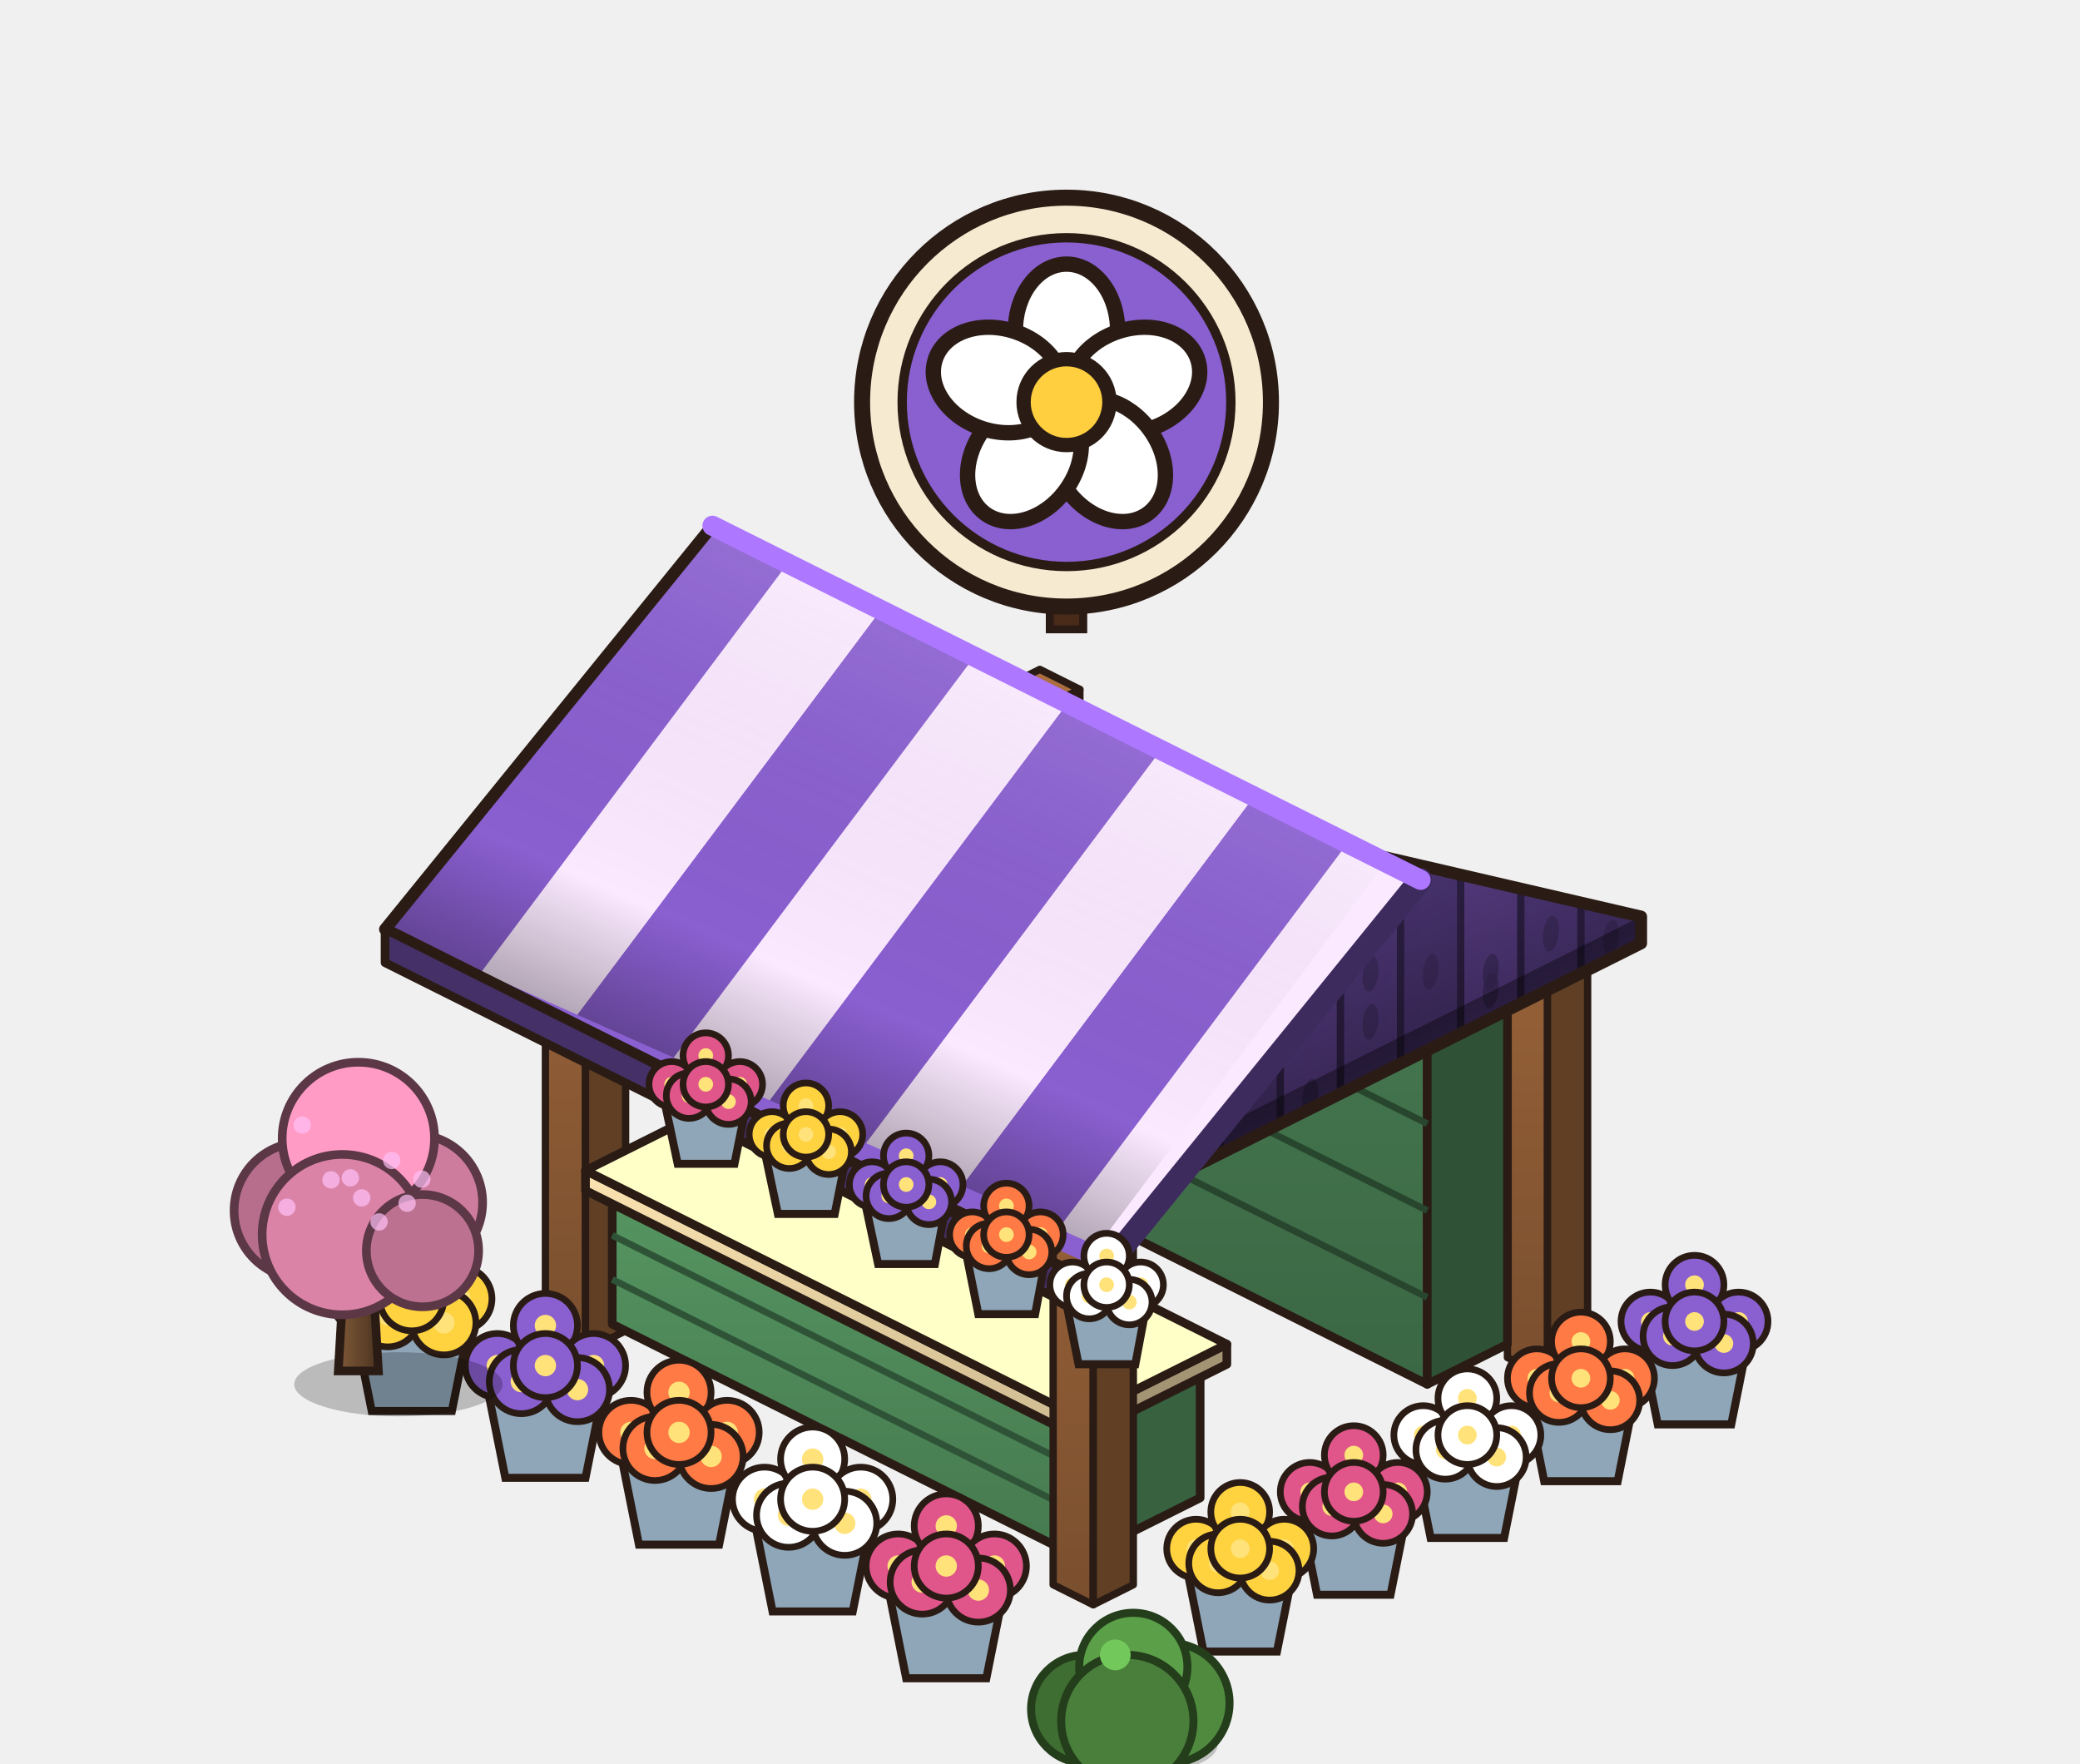
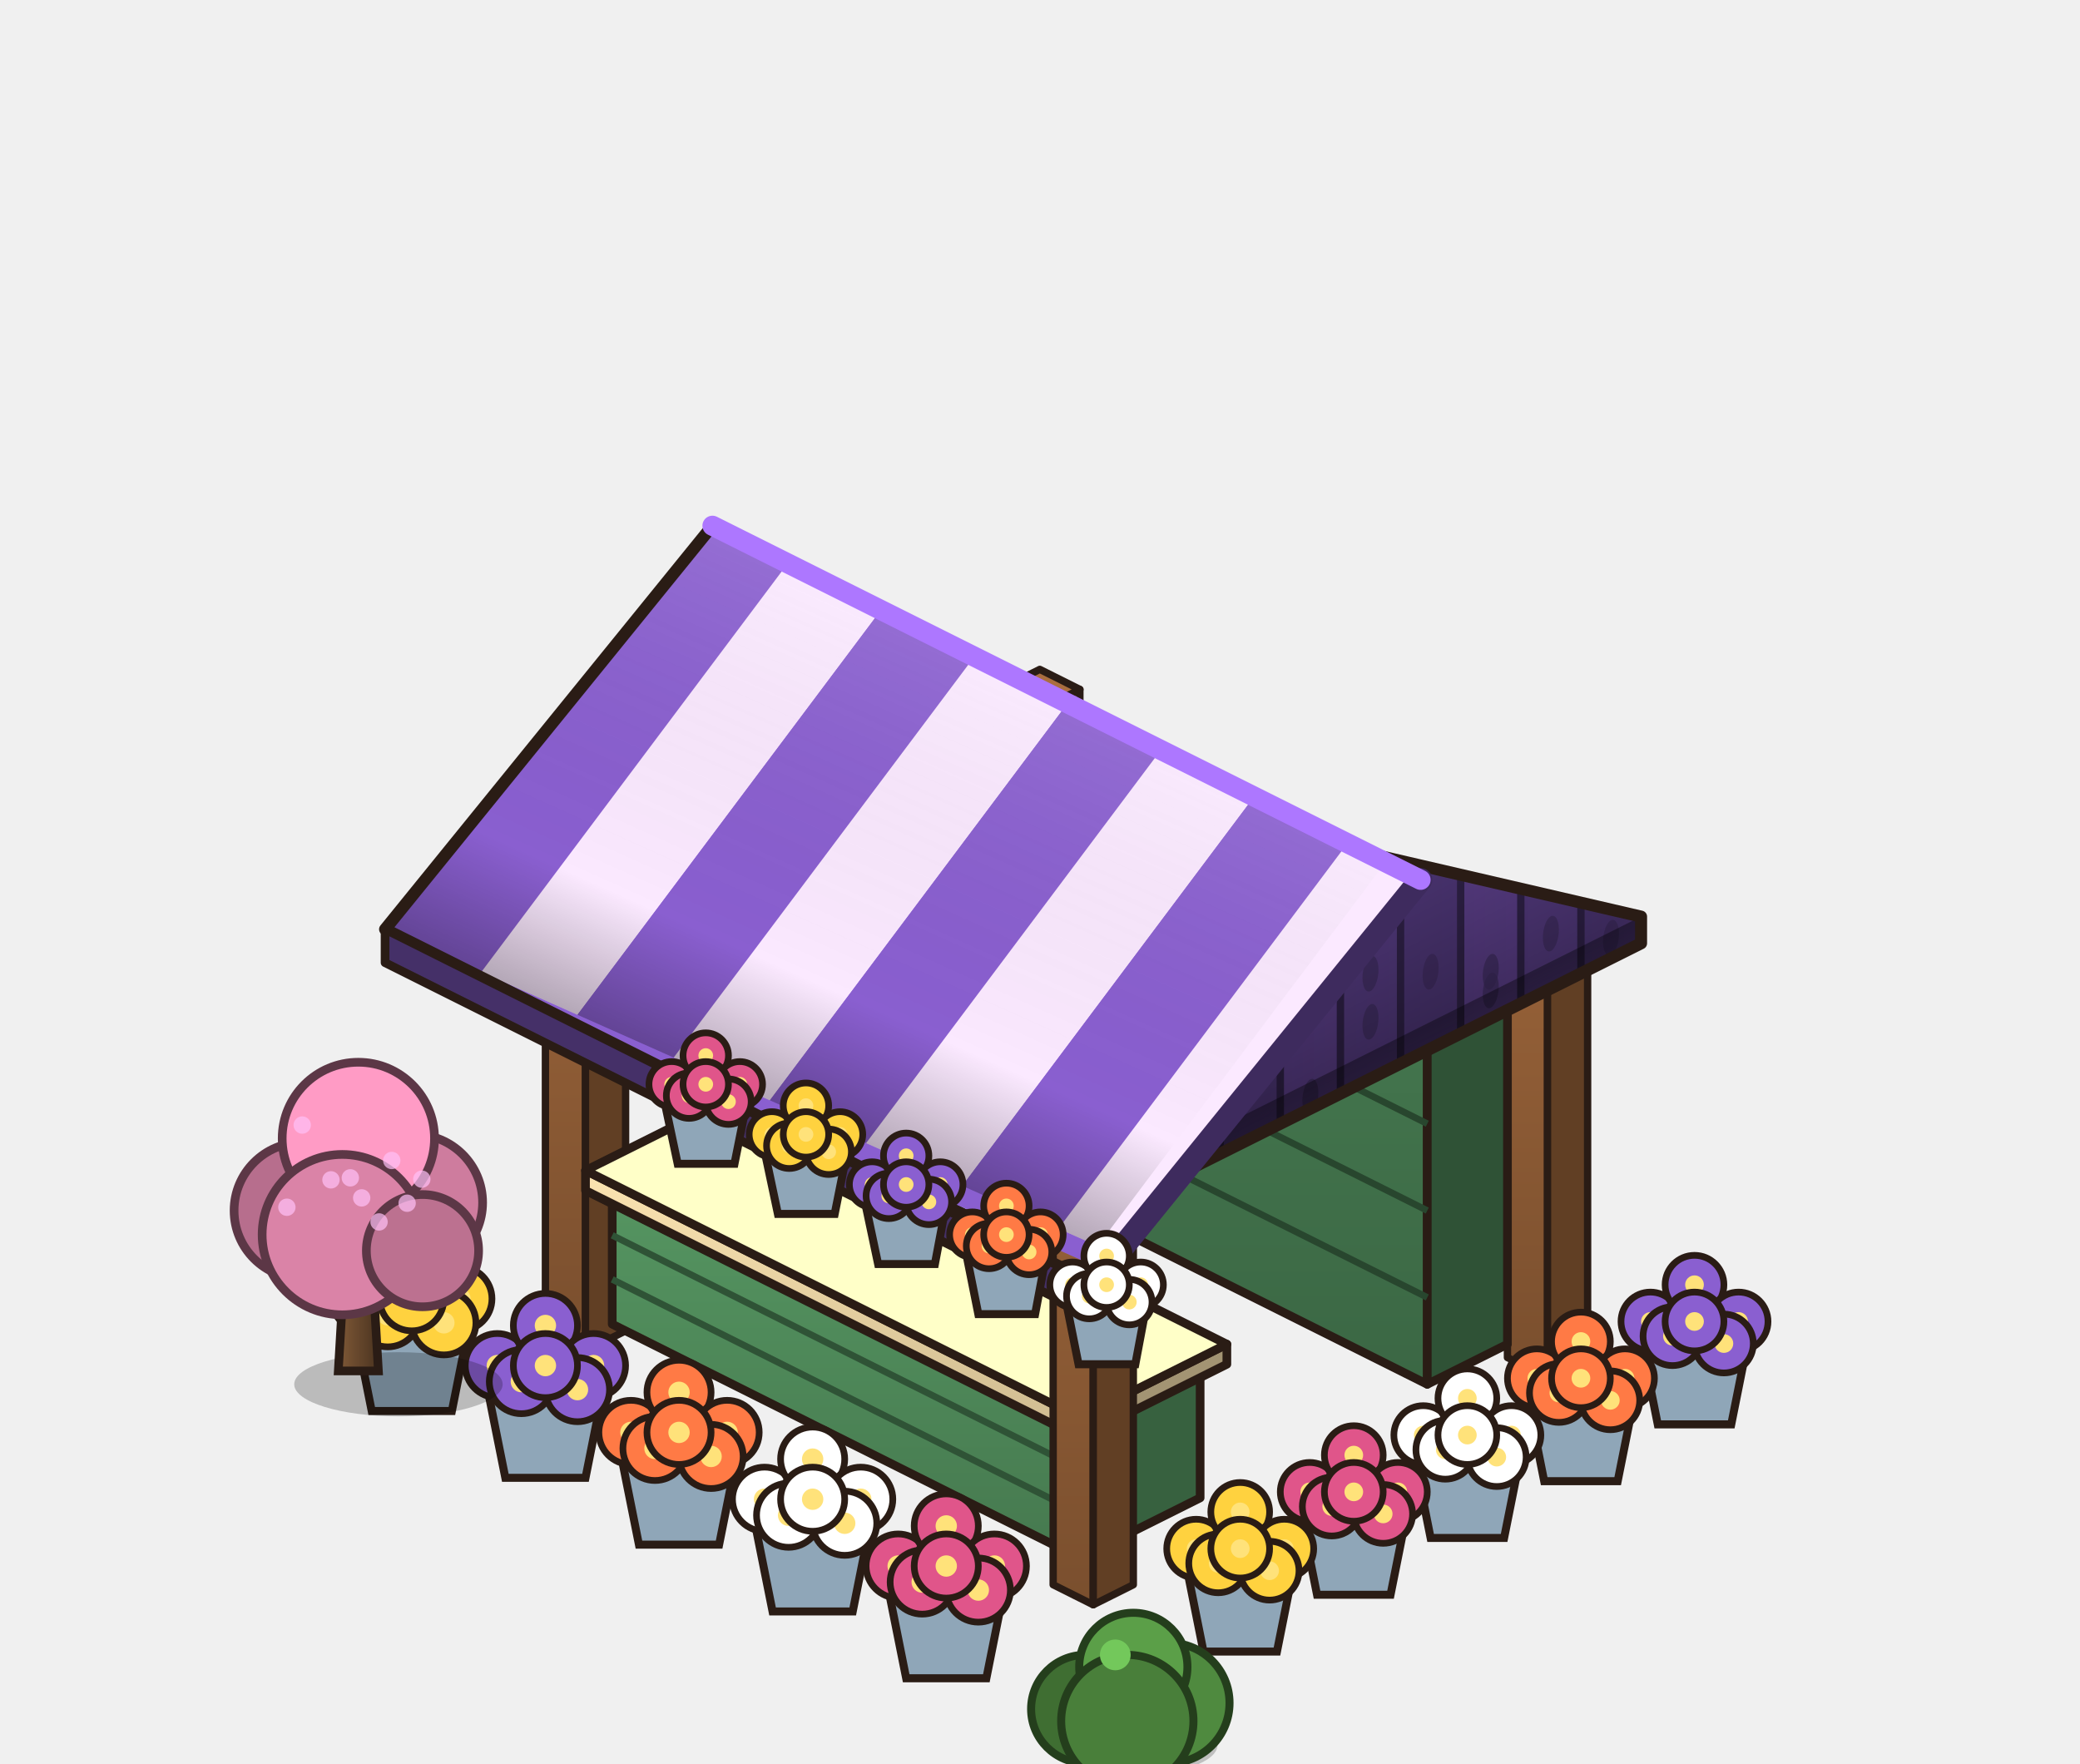
<svg xmlns="http://www.w3.org/2000/svg" viewBox="0 0 302 256" width="302" height="256">
  <defs>
    <filter id="blur" x="-30%" y="-30%" width="160%" height="160%">
      <feGaussianBlur stdDeviation="4" />
    </filter>
    <linearGradient id="g0" x1="0" y1="0" x2="0" y2="1">
      <stop offset="0" stop-color="#966138" stop-opacity="1" />
      <stop offset="1" stop-color="#7a4f2e" stop-opacity="1" />
    </linearGradient>
    <linearGradient id="g1" x1="0" y1="0" x2="0" y2="1">
      <stop offset="0" stop-color="#966138" stop-opacity="1" />
      <stop offset="1" stop-color="#7a4f2e" stop-opacity="1" />
    </linearGradient>
    <linearGradient id="g2" x1="0" y1="0" x2="0" y2="1">
      <stop offset="0" stop-color="#966138" stop-opacity="1" />
      <stop offset="1" stop-color="#7a4f2e" stop-opacity="1" />
    </linearGradient>
    <linearGradient id="g3" x1="0" y1="0" x2="0" y2="1">
      <stop offset="0" stop-color="#487e53" stop-opacity="1" />
      <stop offset="1" stop-color="#3b6744" stop-opacity="1" />
    </linearGradient>
    <linearGradient id="g4" x1="0" y1="0" x2="0" y2="1">
      <stop offset="0" stop-color="#559561" stop-opacity="1" />
      <stop offset="1" stop-color="#46794f" stop-opacity="1" />
    </linearGradient>
    <linearGradient id="g5" x1="0" y1="0" x2="0" y2="1">
      <stop offset="0" stop-color="#fce4b1" stop-opacity="1" />
      <stop offset="1" stop-color="#cdba90" stop-opacity="1" />
    </linearGradient>
    <linearGradient id="g6" x1="0" y1="0" x2="0" y2="1">
      <stop offset="0" stop-color="#966138" stop-opacity="1" />
      <stop offset="1" stop-color="#7a4f2e" stop-opacity="1" />
    </linearGradient>
    <clipPath id="c7">
      <polygon points="69,131 159,176 159,172 69,127" />
    </clipPath>
    <linearGradient id="g8" x1="0" y1="0" x2="0" y2="1">
      <stop offset="0" stop-color="#000" stop-opacity="0.38" />
      <stop offset="1" stop-color="#000" stop-opacity="0" />
    </linearGradient>
    <linearGradient id="g9" x1="0" y1="0" x2="0" y2="1">
      <stop offset="0" stop-color="#000" stop-opacity="0" />
      <stop offset="1" stop-color="#000" stop-opacity="0.3" />
    </linearGradient>
    <linearGradient id="g10" x1="0" y1="0" x2="1" y2="0">
      <stop offset="0" stop-color="#fff" stop-opacity="0" />
      <stop offset="1" stop-color="#fff" stop-opacity="0.16" />
    </linearGradient>
    <clipPath id="c11">
      <polygon points="241,135 159,176 159,172 200,121.5 241,131" />
    </clipPath>
    <linearGradient id="g12" x1="0" y1="0" x2="0" y2="1">
      <stop offset="0" stop-color="#000" stop-opacity="0.38" />
      <stop offset="1" stop-color="#000" stop-opacity="0" />
    </linearGradient>
    <linearGradient id="g13" x1="0" y1="0" x2="0" y2="1">
      <stop offset="0" stop-color="#000" stop-opacity="0" />
      <stop offset="1" stop-color="#000" stop-opacity="0.3" />
    </linearGradient>
    <linearGradient id="g14" x1="0" y1="0" x2="1" y2="0">
      <stop offset="0" stop-color="#000" stop-opacity="0" />
      <stop offset="1" stop-color="#000" stop-opacity="0.2" />
    </linearGradient>
    <clipPath id="c15">
      <polygon points="53,132.9 159,185.9 208,125.5 102,72.5" />
    </clipPath>
    <linearGradient id="g16" x1="0" y1="0" x2="0" y2="1">
      <stop offset="0" stop-color="#000" stop-opacity="0.28" />
      <stop offset="0.25" stop-color="#000" stop-opacity="0" />
      <stop offset="1" stop-color="#fff" stop-opacity="0.1" />
    </linearGradient>
    <linearGradient id="g17" x1="0" y1="0" x2="1" y2="0">
      <stop offset="0" stop-color="#805937" stop-opacity="1" />
      <stop offset="1" stop-color="#4b3420" stop-opacity="1" />
    </linearGradient>
  </defs>
  <g transform="matrix(0.97 0 0 0.97 4.5 6)">
    <polygon points="145,159 151,162 151,100 145,97" fill="url(#g0)" stroke="#2a1c15" stroke-width="1.1" stroke-linejoin="round" />
    <polygon points="157,159 151,162 151,100 157,97" fill="#613f24" stroke="#2a1c15" stroke-width="1.1" stroke-linejoin="round" />
    <polygon points="151,94 157,97 151,100 145,97" fill="#aa6e3f" stroke="#2a1c15" stroke-width="1.1" stroke-linejoin="round" />
    <polygon points="221,197 227,200 227,138 221,135" fill="url(#g1)" stroke="#2a1c15" stroke-width="1.1" stroke-linejoin="round" />
    <polygon points="233,197 227,200 227,138 233,135" fill="#613f24" stroke="#2a1c15" stroke-width="1.1" stroke-linejoin="round" />
    <polygon points="227,132 233,135 227,138 221,135" fill="#aa6e3f" stroke="#2a1c15" stroke-width="1.1" stroke-linejoin="round" />
    <polygon points="77,193 83,196 83,134 77,131" fill="url(#g2)" stroke="#2a1c15" stroke-width="1.1" stroke-linejoin="round" />
    <polygon points="89,193 83,196 83,134 89,131" fill="#613f24" stroke="#2a1c15" stroke-width="1.1" stroke-linejoin="round" />
    <polygon points="83,128 89,131 83,134 77,131" fill="#aa6e3f" stroke="#2a1c15" stroke-width="1.1" stroke-linejoin="round" />
    <polygon points="139,166 209,201 209,149 139,114" fill="url(#g3)" stroke="#2a1c15" stroke-width="1.3" stroke-linejoin="round" />
    <polygon points="221,195 209,201 209,149 221,143" fill="#2f5236" stroke="#2a1c15" stroke-width="1.3" stroke-linejoin="round" />
    <polygon points="151,108 221,143 209,149 139,114" fill="#528f5e" stroke="#2a1c15" stroke-width="1.3" stroke-linejoin="round" />
    <path d="M139,153L209,188" stroke="#28462e" stroke-width="1" />
    <path d="M139,140L209,175" stroke="#28462e" stroke-width="1" />
    <path d="M139,127L209,162" stroke="#28462e" stroke-width="1" />
    <polygon points="87,192 157,227 157,207 87,172" fill="url(#g4)" stroke="#2a1c15" stroke-width="1.3" stroke-linejoin="round" />
    <polygon points="175,218 157,227 157,207 175,198" fill="#37613f" stroke="#2a1c15" stroke-width="1.3" stroke-linejoin="round" />
    <polygon points="105,163 175,198 157,207 87,172" fill="#60a86e" stroke="#2a1c15" stroke-width="1.3" stroke-linejoin="round" />
    <path d="M87,185.3L157,220.3" stroke="#2f5336" stroke-width="1" />
    <path d="M87,178.7L157,213.7" stroke="#2f5336" stroke-width="1" />
    <polygon points="83,172 157,209 157,206 83,169" fill="url(#g5)" stroke="#2a1c15" stroke-width="1.3" stroke-linejoin="round" />
    <polygon points="179,198 157,209 157,206 179,195" fill="#a39473" stroke="#2a1c15" stroke-width="1.3" stroke-linejoin="round" />
    <polygon points="105,158 179,195 157,206 83,169" fill="#ffffc8" stroke="#2a1c15" stroke-width="1.3" stroke-linejoin="round" />
    <polygon points="153,231 159,234 159,172 153,169" fill="url(#g6)" stroke="#2a1c15" stroke-width="1.1" stroke-linejoin="round" />
    <polygon points="165,231 159,234 159,172 165,169" fill="#613f24" stroke="#2a1c15" stroke-width="1.1" stroke-linejoin="round" />
    <polygon points="159,166 165,169 159,172 153,169" fill="#aa6e3f" stroke="#2a1c15" stroke-width="1.1" stroke-linejoin="round" />
    <g clip-path="url(#c7)">
      <g transform="matrix(1 0.5 0 1 69 127)">
        <g transform="translate(0 0)">
          <rect x="-2" y="-2" width="94" height="8" fill="#6e4ca6" />
          <rect x="0" y="0" width="9" height="4" fill="#634495" />
          <path d="M0 0V4" stroke="#3d2a5b" stroke-width="1.1" />
          <ellipse cx="4.5" cy="1.8" rx="1.2" ry="2.6" fill="#4f3778" opacity=".7" />
          <ellipse cx="4.5" cy="1.3" rx="1.2" ry="2.6" fill="#4f3778" opacity=".7" />
          <rect x="9" y="0" width="9" height="4" fill="#6b4aa1" />
          <path d="M9 0V4" stroke="#3d2a5b" stroke-width="1.1" />
          <ellipse cx="13.5" cy="1.6" rx="1.2" ry="2.6" fill="#4f3778" opacity=".7" />
          <ellipse cx="13.5" cy="2.8" rx="1.2" ry="2.6" fill="#4f3778" opacity=".7" />
          <rect x="18" y="0" width="9" height="4" fill="#724fad" />
          <path d="M18 0V4" stroke="#3d2a5b" stroke-width="1.1" />
          <ellipse cx="22.5" cy="2.5" rx="1.2" ry="2.6" fill="#4f3778" opacity=".7" />
          <ellipse cx="22.5" cy="3.8" rx="1.2" ry="2.6" fill="#4f3778" opacity=".7" />
          <rect x="27" y="0" width="9" height="4" fill="#634495" />
          <path d="M27 0V4" stroke="#3d2a5b" stroke-width="1.1" />
          <ellipse cx="31.5" cy="2.3" rx="1.2" ry="2.6" fill="#4f3778" opacity=".7" />
          <ellipse cx="31.5" cy="2.8" rx="1.2" ry="2.6" fill="#4f3778" opacity=".7" />
          <rect x="36" y="0" width="9" height="4" fill="#6b4aa1" />
          <path d="M36 0V4" stroke="#3d2a5b" stroke-width="1.1" />
          <ellipse cx="40.5" cy="1.1" rx="1.2" ry="2.6" fill="#4f3778" opacity=".7" />
          <ellipse cx="40.5" cy="2.1" rx="1.2" ry="2.6" fill="#4f3778" opacity=".7" />
          <rect x="45" y="0" width="9" height="4" fill="#724fad" />
          <path d="M45 0V4" stroke="#3d2a5b" stroke-width="1.1" />
          <ellipse cx="49.5" cy="1.6" rx="1.2" ry="2.6" fill="#4f3778" opacity=".7" />
          <ellipse cx="49.5" cy="3.6" rx="1.2" ry="2.6" fill="#4f3778" opacity=".7" />
          <rect x="54" y="0" width="9" height="4" fill="#634495" />
          <path d="M54 0V4" stroke="#3d2a5b" stroke-width="1.1" />
          <ellipse cx="58.5" cy="2.7" rx="1.2" ry="2.6" fill="#4f3778" opacity=".7" />
          <ellipse cx="58.5" cy="0.3" rx="1.2" ry="2.6" fill="#4f3778" opacity=".7" />
          <rect x="63" y="0" width="9" height="4" fill="#6b4aa1" />
          <path d="M63 0V4" stroke="#3d2a5b" stroke-width="1.1" />
          <ellipse cx="67.5" cy="1.7" rx="1.2" ry="2.6" fill="#4f3778" opacity=".7" />
          <ellipse cx="67.5" cy="3.2" rx="1.2" ry="2.6" fill="#4f3778" opacity=".7" />
          <rect x="72" y="0" width="9" height="4" fill="#724fad" />
          <path d="M72 0V4" stroke="#3d2a5b" stroke-width="1.1" />
          <ellipse cx="76.5" cy="3.2" rx="1.2" ry="2.6" fill="#4f3778" opacity=".7" />
          <ellipse cx="76.5" cy="0.9" rx="1.2" ry="2.6" fill="#4f3778" opacity=".7" />
          <rect x="81" y="0" width="9" height="4" fill="#634495" />
          <path d="M81 0V4" stroke="#3d2a5b" stroke-width="1.1" />
          <ellipse cx="85.5" cy="2.2" rx="1.2" ry="2.6" fill="#4f3778" opacity=".7" />
          <ellipse cx="85.5" cy="3" rx="1.2" ry="2.6" fill="#4f3778" opacity=".7" />
        </g>
        <rect x="0" y="0" width="90" height="4" fill="url(#g10)" />
        <rect x="0" y="0" width="90" height="16" fill="url(#g8)" />
        <rect x="0" y="-26" width="90" height="30" fill="url(#g9)" />
      </g>
    </g>
    <polygon points="69,131 159,176 159,172 69,127" fill="none" stroke="#2a1c15" stroke-width="1.8" stroke-linejoin="round" />
    <path d="M159,176L159,172" stroke="#fff" stroke-width="1.2" opacity=".35" />
    <g clip-path="url(#c11)">
      <g transform="matrix(-1 0.5 0 1 241 131)">
        <g transform="translate(0 -30)">
          <rect x="-2" y="-2" width="86" height="38" fill="#583d85" />
          <rect x="0" y="0" width="9" height="34" fill="#4f3778" />
          <path d="M0 0V34" stroke="#302249" stroke-width="1.1" />
          <ellipse cx="4.5" cy="24.6" rx="1.2" ry="2.6" fill="#3f2c60" opacity=".7" />
          <ellipse cx="4.5" cy="30.9" rx="1.2" ry="2.6" fill="#3f2c60" opacity=".7" />
          <rect x="9" y="0" width="9" height="34" fill="#553b81" />
          <path d="M9 0V34" stroke="#302249" stroke-width="1.1" />
          <ellipse cx="13.5" cy="25.8" rx="1.2" ry="2.6" fill="#3f2c60" opacity=".7" />
          <ellipse cx="13.5" cy="10.7" rx="1.2" ry="2.6" fill="#3f2c60" opacity=".7" />
          <rect x="18" y="0" width="9" height="34" fill="#5c3f8a" />
          <path d="M18 0V34" stroke="#302249" stroke-width="1.1" />
          <ellipse cx="22.5" cy="27" rx="1.2" ry="2.6" fill="#3f2c60" opacity=".7" />
          <ellipse cx="22.5" cy="29.8" rx="1.2" ry="2.6" fill="#3f2c60" opacity=".7" />
          <rect x="27" y="0" width="9" height="34" fill="#4f3778" />
          <path d="M27 0V34" stroke="#302249" stroke-width="1.1" />
          <ellipse cx="31.5" cy="2.5" rx="1.2" ry="2.6" fill="#3f2c60" opacity=".7" />
          <ellipse cx="31.5" cy="22.5" rx="1.2" ry="2.6" fill="#3f2c60" opacity=".7" />
          <rect x="36" y="0" width="9" height="34" fill="#553b81" />
          <path d="M36 0V34" stroke="#302249" stroke-width="1.1" />
          <ellipse cx="40.5" cy="18.3" rx="1.2" ry="2.6" fill="#3f2c60" opacity=".7" />
          <ellipse cx="40.5" cy="25.5" rx="1.2" ry="2.6" fill="#3f2c60" opacity=".7" />
          <rect x="45" y="0" width="9" height="34" fill="#5c3f8a" />
          <path d="M45 0V34" stroke="#302249" stroke-width="1.1" />
          <ellipse cx="49.5" cy="32.2" rx="1.2" ry="2.6" fill="#3f2c60" opacity=".7" />
          <ellipse cx="49.5" cy="12.1" rx="1.2" ry="2.6" fill="#3f2c60" opacity=".7" />
          <rect x="54" y="0" width="9" height="34" fill="#4f3778" />
          <path d="M54 0V34" stroke="#302249" stroke-width="1.1" />
          <ellipse cx="58.5" cy="15.7" rx="1.2" ry="2.6" fill="#3f2c60" opacity=".7" />
          <ellipse cx="58.5" cy="11.5" rx="1.2" ry="2.6" fill="#3f2c60" opacity=".7" />
          <rect x="63" y="0" width="9" height="34" fill="#553b81" />
          <path d="M63 0V34" stroke="#302249" stroke-width="1.1" />
          <ellipse cx="67.5" cy="29.3" rx="1.2" ry="2.6" fill="#3f2c60" opacity=".7" />
          <ellipse cx="67.5" cy="23.5" rx="1.2" ry="2.6" fill="#3f2c60" opacity=".7" />
          <rect x="72" y="0" width="9" height="34" fill="#5c3f8a" />
          <path d="M72 0V34" stroke="#302249" stroke-width="1.1" />
          <ellipse cx="76.5" cy="23.9" rx="1.2" ry="2.6" fill="#3f2c60" opacity=".7" />
          <ellipse cx="76.5" cy="31.5" rx="1.2" ry="2.6" fill="#3f2c60" opacity=".7" />
          <rect x="81" y="0" width="9" height="34" fill="#4f3778" />
          <path d="M81 0V34" stroke="#302249" stroke-width="1.1" />
          <ellipse cx="85.5" cy="28.4" rx="1.2" ry="2.6" fill="#3f2c60" opacity=".7" />
          <ellipse cx="85.5" cy="21" rx="1.2" ry="2.6" fill="#3f2c60" opacity=".7" />
        </g>
        <rect x="0" y="-30" width="82" height="34" fill="url(#g14)" />
        <rect x="0" y="0" width="82" height="16" fill="url(#g12)" />
        <rect x="0" y="-26" width="82" height="30" fill="url(#g13)" />
      </g>
    </g>
    <polygon points="241,135 159,176 159,172 200,121.5 241,131" fill="none" stroke="#2a1c15" stroke-width="1.8" stroke-linejoin="round" />
    <g clip-path="url(#c15)">
      <g transform="matrix(0.9 0.4 0.6 -0.8 53 132.9)">
        <rect x="-3" y="-3" width="124.512" height="83.74" fill="#8a5fd0" />
        <rect x="0" y="0" width="16" height="77.74" fill="#8a5fd0" />
        <rect x="16" y="0" width="16" height="77.74" fill="#fbe9ff" />
        <rect x="32" y="0" width="16" height="77.74" fill="#8a5fd0" />
        <rect x="48" y="0" width="16" height="77.74" fill="#fbe9ff" />
        <rect x="64" y="0" width="16" height="77.74" fill="#8a5fd0" />
        <rect x="80" y="0" width="16" height="77.74" fill="#fbe9ff" />
        <rect x="96" y="0" width="16" height="77.74" fill="#8a5fd0" />
        <rect x="112" y="0" width="16" height="77.74" fill="#fbe9ff" />
        <rect x="0" y="0" width="118.512" height="77.74" fill="url(#g16)" />
      </g>
    </g>
    <polygon points="53,132.9 159,185.9 208,125.5 102,72.5" fill="none" stroke="#2a1c15" stroke-width="1.8" stroke-linejoin="round" />
    <polygon points="53,132.9 159,185.9 159,190.9 53,137.9" fill="#453068" stroke="#2a1c15" stroke-width="1.3" stroke-linejoin="round" />
    <path d="M159,185.9L208,125.5" stroke="#3e2b5e" stroke-width="3.5" stroke-linecap="round" />
    <path d="M102,72.5L208,125.5" stroke="#ad77ff" stroke-width="3" stroke-linecap="round" />
    <path d="M95 159.5H107L105.3 168H96.8Z" fill="#8fa6b8" stroke="#2a1c15" stroke-width="1.2" />
    <circle cx="95.9" cy="156.1" r="3.4" fill="#e0558a" stroke="#2a1c15" stroke-width="1" />
    <circle cx="95.9" cy="156.1" r="1.1" fill="#ffe27a" />
    <circle cx="101" cy="151.8" r="3.4" fill="#e0558a" stroke="#2a1c15" stroke-width="1" />
    <circle cx="101" cy="151.8" r="1.1" fill="#ffe27a" />
    <circle cx="106.1" cy="156.1" r="3.4" fill="#e0558a" stroke="#2a1c15" stroke-width="1" />
    <circle cx="106.1" cy="156.1" r="1.1" fill="#ffe27a" />
    <circle cx="98.5" cy="157.8" r="3.4" fill="#e0558a" stroke="#2a1c15" stroke-width="1" />
    <circle cx="98.5" cy="157.8" r="1.1" fill="#ffe27a" />
    <circle cx="104.4" cy="158.7" r="3.4" fill="#e0558a" stroke="#2a1c15" stroke-width="1" />
    <circle cx="104.4" cy="158.7" r="1.1" fill="#ffe27a" />
    <circle cx="101" cy="156.1" r="3.4" fill="#e0558a" stroke="#2a1c15" stroke-width="1" />
    <circle cx="101" cy="156.1" r="1.1" fill="#ffe27a" />
    <path d="M110 167H122L120.3 175.5H111.8Z" fill="#8fa6b8" stroke="#2a1c15" stroke-width="1.2" />
    <circle cx="110.9" cy="163.6" r="3.4" fill="#ffd23f" stroke="#2a1c15" stroke-width="1" />
    <circle cx="110.9" cy="163.6" r="1.1" fill="#ffe27a" />
    <circle cx="116" cy="159.3" r="3.4" fill="#ffd23f" stroke="#2a1c15" stroke-width="1" />
    <circle cx="116" cy="159.3" r="1.1" fill="#ffe27a" />
    <circle cx="121.1" cy="163.6" r="3.4" fill="#ffd23f" stroke="#2a1c15" stroke-width="1" />
    <circle cx="121.1" cy="163.6" r="1.1" fill="#ffe27a" />
    <circle cx="113.5" cy="165.3" r="3.4" fill="#ffd23f" stroke="#2a1c15" stroke-width="1" />
    <circle cx="113.5" cy="165.3" r="1.1" fill="#ffe27a" />
    <circle cx="119.4" cy="166.2" r="3.4" fill="#ffd23f" stroke="#2a1c15" stroke-width="1" />
    <circle cx="119.4" cy="166.2" r="1.1" fill="#ffe27a" />
    <circle cx="116" cy="163.6" r="3.4" fill="#ffd23f" stroke="#2a1c15" stroke-width="1" />
    <circle cx="116" cy="163.6" r="1.1" fill="#ffe27a" />
    <path d="M125 174.5H136.9L135.3 183H126.8Z" fill="#8fa6b8" stroke="#2a1c15" stroke-width="1.2" />
    <circle cx="125.9" cy="171.1" r="3.4" fill="#8a5fd0" stroke="#2a1c15" stroke-width="1" />
    <circle cx="125.9" cy="171.1" r="1.1" fill="#ffe27a" />
    <circle cx="131" cy="166.8" r="3.4" fill="#8a5fd0" stroke="#2a1c15" stroke-width="1" />
    <circle cx="131" cy="166.8" r="1.1" fill="#ffe27a" />
    <circle cx="136.1" cy="171.1" r="3.4" fill="#8a5fd0" stroke="#2a1c15" stroke-width="1" />
    <circle cx="136.1" cy="171.1" r="1.1" fill="#ffe27a" />
    <circle cx="128.4" cy="172.8" r="3.4" fill="#8a5fd0" stroke="#2a1c15" stroke-width="1" />
    <circle cx="128.4" cy="172.8" r="1.1" fill="#ffe27a" />
    <circle cx="134.4" cy="173.7" r="3.4" fill="#8a5fd0" stroke="#2a1c15" stroke-width="1" />
    <circle cx="134.4" cy="173.7" r="1.1" fill="#ffe27a" />
    <circle cx="131" cy="171.1" r="3.4" fill="#8a5fd0" stroke="#2a1c15" stroke-width="1" />
    <circle cx="131" cy="171.1" r="1.1" fill="#ffe27a" />
    <path d="M140.1 182H151.9L150.3 190.5H141.8Z" fill="#8fa6b8" stroke="#2a1c15" stroke-width="1.2" />
    <circle cx="140.9" cy="178.6" r="3.4" fill="#ff7a45" stroke="#2a1c15" stroke-width="1" />
    <circle cx="140.9" cy="178.6" r="1.1" fill="#ffe27a" />
    <circle cx="146" cy="174.3" r="3.4" fill="#ff7a45" stroke="#2a1c15" stroke-width="1" />
    <circle cx="146" cy="174.3" r="1.1" fill="#ffe27a" />
    <circle cx="151.1" cy="178.6" r="3.4" fill="#ff7a45" stroke="#2a1c15" stroke-width="1" />
    <circle cx="151.1" cy="178.6" r="1.1" fill="#ffe27a" />
    <circle cx="143.4" cy="180.3" r="3.4" fill="#ff7a45" stroke="#2a1c15" stroke-width="1" />
    <circle cx="143.4" cy="180.3" r="1.1" fill="#ffe27a" />
    <circle cx="149.4" cy="181.2" r="3.4" fill="#ff7a45" stroke="#2a1c15" stroke-width="1" />
    <circle cx="149.4" cy="181.2" r="1.1" fill="#ffe27a" />
    <circle cx="146" cy="178.6" r="3.4" fill="#ff7a45" stroke="#2a1c15" stroke-width="1" />
    <circle cx="146" cy="178.6" r="1.1" fill="#ffe27a" />
    <path d="M155.1 189.5H166.9L165.3 198H156.8Z" fill="#8fa6b8" stroke="#2a1c15" stroke-width="1.2" />
    <circle cx="155.9" cy="186.1" r="3.4" fill="#ffffff" stroke="#2a1c15" stroke-width="1" />
    <circle cx="155.9" cy="186.1" r="1.1" fill="#ffe27a" />
    <circle cx="161" cy="181.8" r="3.4" fill="#ffffff" stroke="#2a1c15" stroke-width="1" />
    <circle cx="161" cy="181.8" r="1.1" fill="#ffe27a" />
    <circle cx="166.1" cy="186.1" r="3.4" fill="#ffffff" stroke="#2a1c15" stroke-width="1" />
    <circle cx="166.1" cy="186.1" r="1.1" fill="#ffe27a" />
    <circle cx="158.4" cy="187.8" r="3.4" fill="#ffffff" stroke="#2a1c15" stroke-width="1" />
    <circle cx="158.4" cy="187.8" r="1.1" fill="#ffe27a" />
    <circle cx="164.4" cy="188.7" r="3.4" fill="#ffffff" stroke="#2a1c15" stroke-width="1" />
    <circle cx="164.4" cy="188.7" r="1.1" fill="#ffe27a" />
    <circle cx="161" cy="186.1" r="3.4" fill="#ffffff" stroke="#2a1c15" stroke-width="1" />
    <circle cx="161" cy="186.1" r="1.1" fill="#ffe27a" />
    <path d="M241.3 196H256.7L254.5 207H243.5Z" fill="#8fa6b8" stroke="#2a1c15" stroke-width="1.2" />
    <circle cx="242.4" cy="191.6" r="4.4" fill="#8a5fd0" stroke="#2a1c15" stroke-width="1" />
    <circle cx="242.4" cy="191.6" r="1.4" fill="#ffe27a" />
    <circle cx="249" cy="186.1" r="4.4" fill="#8a5fd0" stroke="#2a1c15" stroke-width="1" />
    <circle cx="249" cy="186.1" r="1.4" fill="#ffe27a" />
    <circle cx="255.6" cy="191.6" r="4.4" fill="#8a5fd0" stroke="#2a1c15" stroke-width="1" />
    <circle cx="255.6" cy="191.6" r="1.4" fill="#ffe27a" />
    <circle cx="245.7" cy="193.8" r="4.4" fill="#8a5fd0" stroke="#2a1c15" stroke-width="1" />
    <circle cx="245.7" cy="193.8" r="1.4" fill="#ffe27a" />
    <circle cx="253.4" cy="194.9" r="4.4" fill="#8a5fd0" stroke="#2a1c15" stroke-width="1" />
    <circle cx="253.4" cy="194.9" r="1.4" fill="#ffe27a" />
    <circle cx="249" cy="191.6" r="4.4" fill="#8a5fd0" stroke="#2a1c15" stroke-width="1" />
    <circle cx="249" cy="191.6" r="1.4" fill="#ffe27a" />
    <path d="M224.3 204.5H239.7L237.5 215.5H226.5Z" fill="#8fa6b8" stroke="#2a1c15" stroke-width="1.2" />
    <circle cx="225.4" cy="200.1" r="4.4" fill="#ff7a45" stroke="#2a1c15" stroke-width="1" />
    <circle cx="225.4" cy="200.1" r="1.4" fill="#ffe27a" />
    <circle cx="232" cy="194.6" r="4.4" fill="#ff7a45" stroke="#2a1c15" stroke-width="1" />
    <circle cx="232" cy="194.6" r="1.4" fill="#ffe27a" />
    <circle cx="238.6" cy="200.1" r="4.4" fill="#ff7a45" stroke="#2a1c15" stroke-width="1" />
    <circle cx="238.6" cy="200.1" r="1.4" fill="#ffe27a" />
    <circle cx="228.7" cy="202.3" r="4.4" fill="#ff7a45" stroke="#2a1c15" stroke-width="1" />
    <circle cx="228.7" cy="202.3" r="1.4" fill="#ffe27a" />
    <circle cx="236.4" cy="203.4" r="4.4" fill="#ff7a45" stroke="#2a1c15" stroke-width="1" />
    <circle cx="236.4" cy="203.4" r="1.4" fill="#ffe27a" />
    <circle cx="232" cy="200.1" r="4.4" fill="#ff7a45" stroke="#2a1c15" stroke-width="1" />
    <circle cx="232" cy="200.1" r="1.4" fill="#ffe27a" />
    <path d="M207.3 213H222.7L220.5 224H209.5Z" fill="#8fa6b8" stroke="#2a1c15" stroke-width="1.2" />
    <circle cx="208.4" cy="208.6" r="4.4" fill="#ffffff" stroke="#2a1c15" stroke-width="1" />
    <circle cx="208.4" cy="208.6" r="1.4" fill="#ffe27a" />
    <circle cx="215" cy="203.1" r="4.4" fill="#ffffff" stroke="#2a1c15" stroke-width="1" />
    <circle cx="215" cy="203.1" r="1.4" fill="#ffe27a" />
    <circle cx="221.6" cy="208.6" r="4.4" fill="#ffffff" stroke="#2a1c15" stroke-width="1" />
    <circle cx="221.6" cy="208.6" r="1.4" fill="#ffe27a" />
    <circle cx="211.7" cy="210.8" r="4.4" fill="#ffffff" stroke="#2a1c15" stroke-width="1" />
    <circle cx="211.7" cy="210.8" r="1.4" fill="#ffe27a" />
    <circle cx="219.4" cy="211.9" r="4.4" fill="#ffffff" stroke="#2a1c15" stroke-width="1" />
    <circle cx="219.4" cy="211.9" r="1.4" fill="#ffe27a" />
    <circle cx="215" cy="208.6" r="4.4" fill="#ffffff" stroke="#2a1c15" stroke-width="1" />
    <circle cx="215" cy="208.6" r="1.4" fill="#ffe27a" />
    <path d="M190.3 221.5H205.7L203.5 232.5H192.5Z" fill="#8fa6b8" stroke="#2a1c15" stroke-width="1.2" />
    <circle cx="191.4" cy="217.1" r="4.4" fill="#e0558a" stroke="#2a1c15" stroke-width="1" />
    <circle cx="191.4" cy="217.1" r="1.4" fill="#ffe27a" />
    <circle cx="198" cy="211.6" r="4.4" fill="#e0558a" stroke="#2a1c15" stroke-width="1" />
    <circle cx="198" cy="211.6" r="1.4" fill="#ffe27a" />
    <circle cx="204.6" cy="217.1" r="4.4" fill="#e0558a" stroke="#2a1c15" stroke-width="1" />
    <circle cx="204.6" cy="217.1" r="1.4" fill="#ffe27a" />
    <circle cx="194.7" cy="219.3" r="4.4" fill="#e0558a" stroke="#2a1c15" stroke-width="1" />
    <circle cx="194.7" cy="219.3" r="1.4" fill="#ffe27a" />
    <circle cx="202.4" cy="220.4" r="4.4" fill="#e0558a" stroke="#2a1c15" stroke-width="1" />
    <circle cx="202.4" cy="220.4" r="1.4" fill="#ffe27a" />
    <circle cx="198" cy="217.1" r="4.4" fill="#e0558a" stroke="#2a1c15" stroke-width="1" />
    <circle cx="198" cy="217.1" r="1.4" fill="#ffe27a" />
    <path d="M173.3 230H188.7L186.5 241H175.5Z" fill="#8fa6b8" stroke="#2a1c15" stroke-width="1.2" />
    <circle cx="174.4" cy="225.6" r="4.4" fill="#ffd23f" stroke="#2a1c15" stroke-width="1" />
    <circle cx="174.4" cy="225.6" r="1.4" fill="#ffe27a" />
    <circle cx="181" cy="220.1" r="4.4" fill="#ffd23f" stroke="#2a1c15" stroke-width="1" />
    <circle cx="181" cy="220.1" r="1.4" fill="#ffe27a" />
    <circle cx="187.6" cy="225.6" r="4.4" fill="#ffd23f" stroke="#2a1c15" stroke-width="1" />
    <circle cx="187.6" cy="225.6" r="1.4" fill="#ffe27a" />
    <circle cx="177.7" cy="227.8" r="4.4" fill="#ffd23f" stroke="#2a1c15" stroke-width="1" />
    <circle cx="177.7" cy="227.8" r="1.4" fill="#ffe27a" />
    <circle cx="185.4" cy="228.9" r="4.4" fill="#ffd23f" stroke="#2a1c15" stroke-width="1" />
    <circle cx="185.4" cy="228.9" r="1.4" fill="#ffe27a" />
    <circle cx="181" cy="225.6" r="4.4" fill="#ffd23f" stroke="#2a1c15" stroke-width="1" />
    <circle cx="181" cy="225.6" r="1.4" fill="#ffe27a" />
    <path d="M48.6 193H65.4L63 205H51Z" fill="#8fa6b8" stroke="#2a1c15" stroke-width="1.2" />
    <circle cx="49.8" cy="188.2" r="4.8" fill="#ffd23f" stroke="#2a1c15" stroke-width="1" />
    <circle cx="49.8" cy="188.2" r="1.6" fill="#ffe27a" />
    <circle cx="57" cy="182.2" r="4.8" fill="#ffd23f" stroke="#2a1c15" stroke-width="1" />
    <circle cx="57" cy="182.2" r="1.6" fill="#ffe27a" />
    <circle cx="64.2" cy="188.2" r="4.8" fill="#ffd23f" stroke="#2a1c15" stroke-width="1" />
    <circle cx="64.2" cy="188.2" r="1.6" fill="#ffe27a" />
    <circle cx="53.4" cy="190.6" r="4.8" fill="#ffd23f" stroke="#2a1c15" stroke-width="1" />
    <circle cx="53.4" cy="190.6" r="1.6" fill="#ffe27a" />
    <circle cx="61.8" cy="191.8" r="4.8" fill="#ffd23f" stroke="#2a1c15" stroke-width="1" />
    <circle cx="61.8" cy="191.8" r="1.6" fill="#ffe27a" />
    <circle cx="57" cy="188.2" r="4.8" fill="#ffd23f" stroke="#2a1c15" stroke-width="1" />
    <circle cx="57" cy="188.2" r="1.6" fill="#ffe27a" />
    <path d="M68.6 203H85.4L83 215H71Z" fill="#8fa6b8" stroke="#2a1c15" stroke-width="1.2" />
    <circle cx="69.8" cy="198.2" r="4.8" fill="#8a5fd0" stroke="#2a1c15" stroke-width="1" />
    <circle cx="69.8" cy="198.2" r="1.6" fill="#ffe27a" />
    <circle cx="77" cy="192.2" r="4.8" fill="#8a5fd0" stroke="#2a1c15" stroke-width="1" />
    <circle cx="77" cy="192.2" r="1.6" fill="#ffe27a" />
    <circle cx="84.2" cy="198.2" r="4.8" fill="#8a5fd0" stroke="#2a1c15" stroke-width="1" />
    <circle cx="84.2" cy="198.2" r="1.6" fill="#ffe27a" />
    <circle cx="73.4" cy="200.6" r="4.8" fill="#8a5fd0" stroke="#2a1c15" stroke-width="1" />
    <circle cx="73.4" cy="200.6" r="1.6" fill="#ffe27a" />
    <circle cx="81.8" cy="201.8" r="4.8" fill="#8a5fd0" stroke="#2a1c15" stroke-width="1" />
    <circle cx="81.8" cy="201.8" r="1.6" fill="#ffe27a" />
    <circle cx="77" cy="198.2" r="4.8" fill="#8a5fd0" stroke="#2a1c15" stroke-width="1" />
    <circle cx="77" cy="198.2" r="1.6" fill="#ffe27a" />
    <path d="M88.6 213H105.4L103 225H91Z" fill="#8fa6b8" stroke="#2a1c15" stroke-width="1.2" />
    <circle cx="89.8" cy="208.2" r="4.8" fill="#ff7a45" stroke="#2a1c15" stroke-width="1" />
    <circle cx="89.8" cy="208.2" r="1.6" fill="#ffe27a" />
    <circle cx="97" cy="202.2" r="4.8" fill="#ff7a45" stroke="#2a1c15" stroke-width="1" />
    <circle cx="97" cy="202.2" r="1.6" fill="#ffe27a" />
    <circle cx="104.2" cy="208.2" r="4.8" fill="#ff7a45" stroke="#2a1c15" stroke-width="1" />
    <circle cx="104.2" cy="208.2" r="1.6" fill="#ffe27a" />
    <circle cx="93.4" cy="210.6" r="4.8" fill="#ff7a45" stroke="#2a1c15" stroke-width="1" />
    <circle cx="93.4" cy="210.6" r="1.6" fill="#ffe27a" />
    <circle cx="101.8" cy="211.8" r="4.8" fill="#ff7a45" stroke="#2a1c15" stroke-width="1" />
    <circle cx="101.8" cy="211.8" r="1.6" fill="#ffe27a" />
    <circle cx="97" cy="208.2" r="4.8" fill="#ff7a45" stroke="#2a1c15" stroke-width="1" />
    <circle cx="97" cy="208.2" r="1.6" fill="#ffe27a" />
    <path d="M108.6 223H125.4L123 235H111Z" fill="#8fa6b8" stroke="#2a1c15" stroke-width="1.2" />
    <circle cx="109.8" cy="218.2" r="4.8" fill="#ffffff" stroke="#2a1c15" stroke-width="1" />
    <circle cx="109.8" cy="218.2" r="1.6" fill="#ffe27a" />
    <circle cx="117" cy="212.2" r="4.8" fill="#ffffff" stroke="#2a1c15" stroke-width="1" />
    <circle cx="117" cy="212.2" r="1.6" fill="#ffe27a" />
    <circle cx="124.2" cy="218.2" r="4.8" fill="#ffffff" stroke="#2a1c15" stroke-width="1" />
    <circle cx="124.2" cy="218.2" r="1.6" fill="#ffe27a" />
    <circle cx="113.4" cy="220.6" r="4.8" fill="#ffffff" stroke="#2a1c15" stroke-width="1" />
    <circle cx="113.4" cy="220.6" r="1.6" fill="#ffe27a" />
    <circle cx="121.8" cy="221.8" r="4.8" fill="#ffffff" stroke="#2a1c15" stroke-width="1" />
    <circle cx="121.8" cy="221.8" r="1.6" fill="#ffe27a" />
    <circle cx="117" cy="218.2" r="4.8" fill="#ffffff" stroke="#2a1c15" stroke-width="1" />
    <circle cx="117" cy="218.2" r="1.6" fill="#ffe27a" />
    <path d="M128.6 233H145.4L143 245H131Z" fill="#8fa6b8" stroke="#2a1c15" stroke-width="1.2" />
    <circle cx="129.8" cy="228.2" r="4.8" fill="#e0558a" stroke="#2a1c15" stroke-width="1" />
    <circle cx="129.8" cy="228.2" r="1.6" fill="#ffe27a" />
    <circle cx="137" cy="222.2" r="4.8" fill="#e0558a" stroke="#2a1c15" stroke-width="1" />
    <circle cx="137" cy="222.2" r="1.6" fill="#ffe27a" />
    <circle cx="144.2" cy="228.2" r="4.8" fill="#e0558a" stroke="#2a1c15" stroke-width="1" />
    <circle cx="144.2" cy="228.2" r="1.6" fill="#ffe27a" />
    <circle cx="133.4" cy="230.6" r="4.8" fill="#e0558a" stroke="#2a1c15" stroke-width="1" />
    <circle cx="133.4" cy="230.6" r="1.6" fill="#ffe27a" />
    <circle cx="141.8" cy="231.8" r="4.8" fill="#e0558a" stroke="#2a1c15" stroke-width="1" />
    <circle cx="141.8" cy="231.8" r="1.6" fill="#ffe27a" />
    <circle cx="137" cy="228.2" r="4.8" fill="#e0558a" stroke="#2a1c15" stroke-width="1" />
    <circle cx="137" cy="228.2" r="1.6" fill="#ffe27a" />
    <ellipse cx="55" cy="201" rx="15.6" ry="4.8" fill="#000" opacity=".22" />
    <path d="M46 199L47.2 178.6L50.8 178.6L52 199Z" fill="url(#g17)" stroke="#2a1c15" stroke-width="1.3" />
    <circle cx="40.6" cy="175" r="10.2" fill="#b76e8d" stroke="#5c3746" stroke-width="1.3" />
    <circle cx="57.4" cy="173.8" r="10.2" fill="#ce7c9e" stroke="#5c3746" stroke-width="1.3" />
    <circle cx="49" cy="164.2" r="11.4" fill="#ff9bc5" stroke="#5c3746" stroke-width="1.3" />
    <circle cx="46.6" cy="178.6" r="12" fill="#da83a7" stroke="#5c3746" stroke-width="1.3" />
    <circle cx="58.6" cy="181" r="8.4" fill="#bc7190" stroke="#5c3746" stroke-width="1.3" />
    <circle cx="44.9" cy="170.4" r="1.3" fill="#ffc1f6" opacity=".7" />
    <circle cx="40.6" cy="162.2" r="1.3" fill="#ffc1f6" opacity=".7" />
    <circle cx="47.8" cy="170.1" r="1.3" fill="#ffc1f6" opacity=".7" />
    <circle cx="58.5" cy="170.3" r="1.3" fill="#ffc1f6" opacity=".7" />
    <circle cx="56.3" cy="173.9" r="1.3" fill="#ffc1f6" opacity=".7" />
    <circle cx="52.1" cy="176.7" r="1.3" fill="#ffc1f6" opacity=".7" />
    <circle cx="54" cy="167.5" r="1.3" fill="#ffc1f6" opacity=".7" />
    <circle cx="49.5" cy="173.1" r="1.3" fill="#ffc1f6" opacity=".7" />
    <circle cx="38.3" cy="174.5" r="1.3" fill="#ffc1f6" opacity=".7" />
    <ellipse cx="165" cy="255" rx="12.6" ry="4.5" fill="#000" opacity=".2" />
    <circle cx="157.8" cy="249.6" r="8.1" fill="#3f6e32" stroke="#243e1c" stroke-width="1.2" />
    <circle cx="170.4" cy="248.7" r="9" fill="#4f8a3f" stroke="#243e1c" stroke-width="1.2" />
    <circle cx="165" cy="243.3" r="8.1" fill="#5b9f48" stroke="#243e1c" stroke-width="1.2" />
    <circle cx="164.1" cy="251.4" r="9.9" fill="#497f3a" stroke="#243e1c" stroke-width="1.2" />
    <circle cx="162.3" cy="241.5" r="2.3" fill="#73c85b" />
-     <rect x="152.5" y="54" width="5" height="34" fill="#4a2a19" stroke="#2a1c15" stroke-width="1.2" />
-     <circle cx="155" cy="54" r="30.6" fill="#f6ead0" stroke="#2a1c15" stroke-width="2.4" />
-     <circle cx="155" cy="54" r="24.6" fill="#8a5fd0" stroke="#2a1c15" stroke-width="1.4" />
-     <g transform="translate(155 54) scale(1.53)">
-       <ellipse cx="0" cy="-7" rx="5" ry="6.5" fill="#fff" stroke="#2a1c15" stroke-width="1.5" transform="rotate(0)" />
-       <ellipse cx="0" cy="-7" rx="5" ry="6.5" fill="#fff" stroke="#2a1c15" stroke-width="1.5" transform="rotate(72)" />
-       <ellipse cx="0" cy="-7" rx="5" ry="6.5" fill="#fff" stroke="#2a1c15" stroke-width="1.5" transform="rotate(144)" />
-       <ellipse cx="0" cy="-7" rx="5" ry="6.5" fill="#fff" stroke="#2a1c15" stroke-width="1.5" transform="rotate(216)" />
-       <ellipse cx="0" cy="-7" rx="5" ry="6.5" fill="#fff" stroke="#2a1c15" stroke-width="1.5" transform="rotate(288)" />
-       <circle cx="0" cy="0" r="4.2" fill="#ffcf3f" stroke="#2a1c15" stroke-width="1.4" />
-     </g>
  </g>
</svg>
